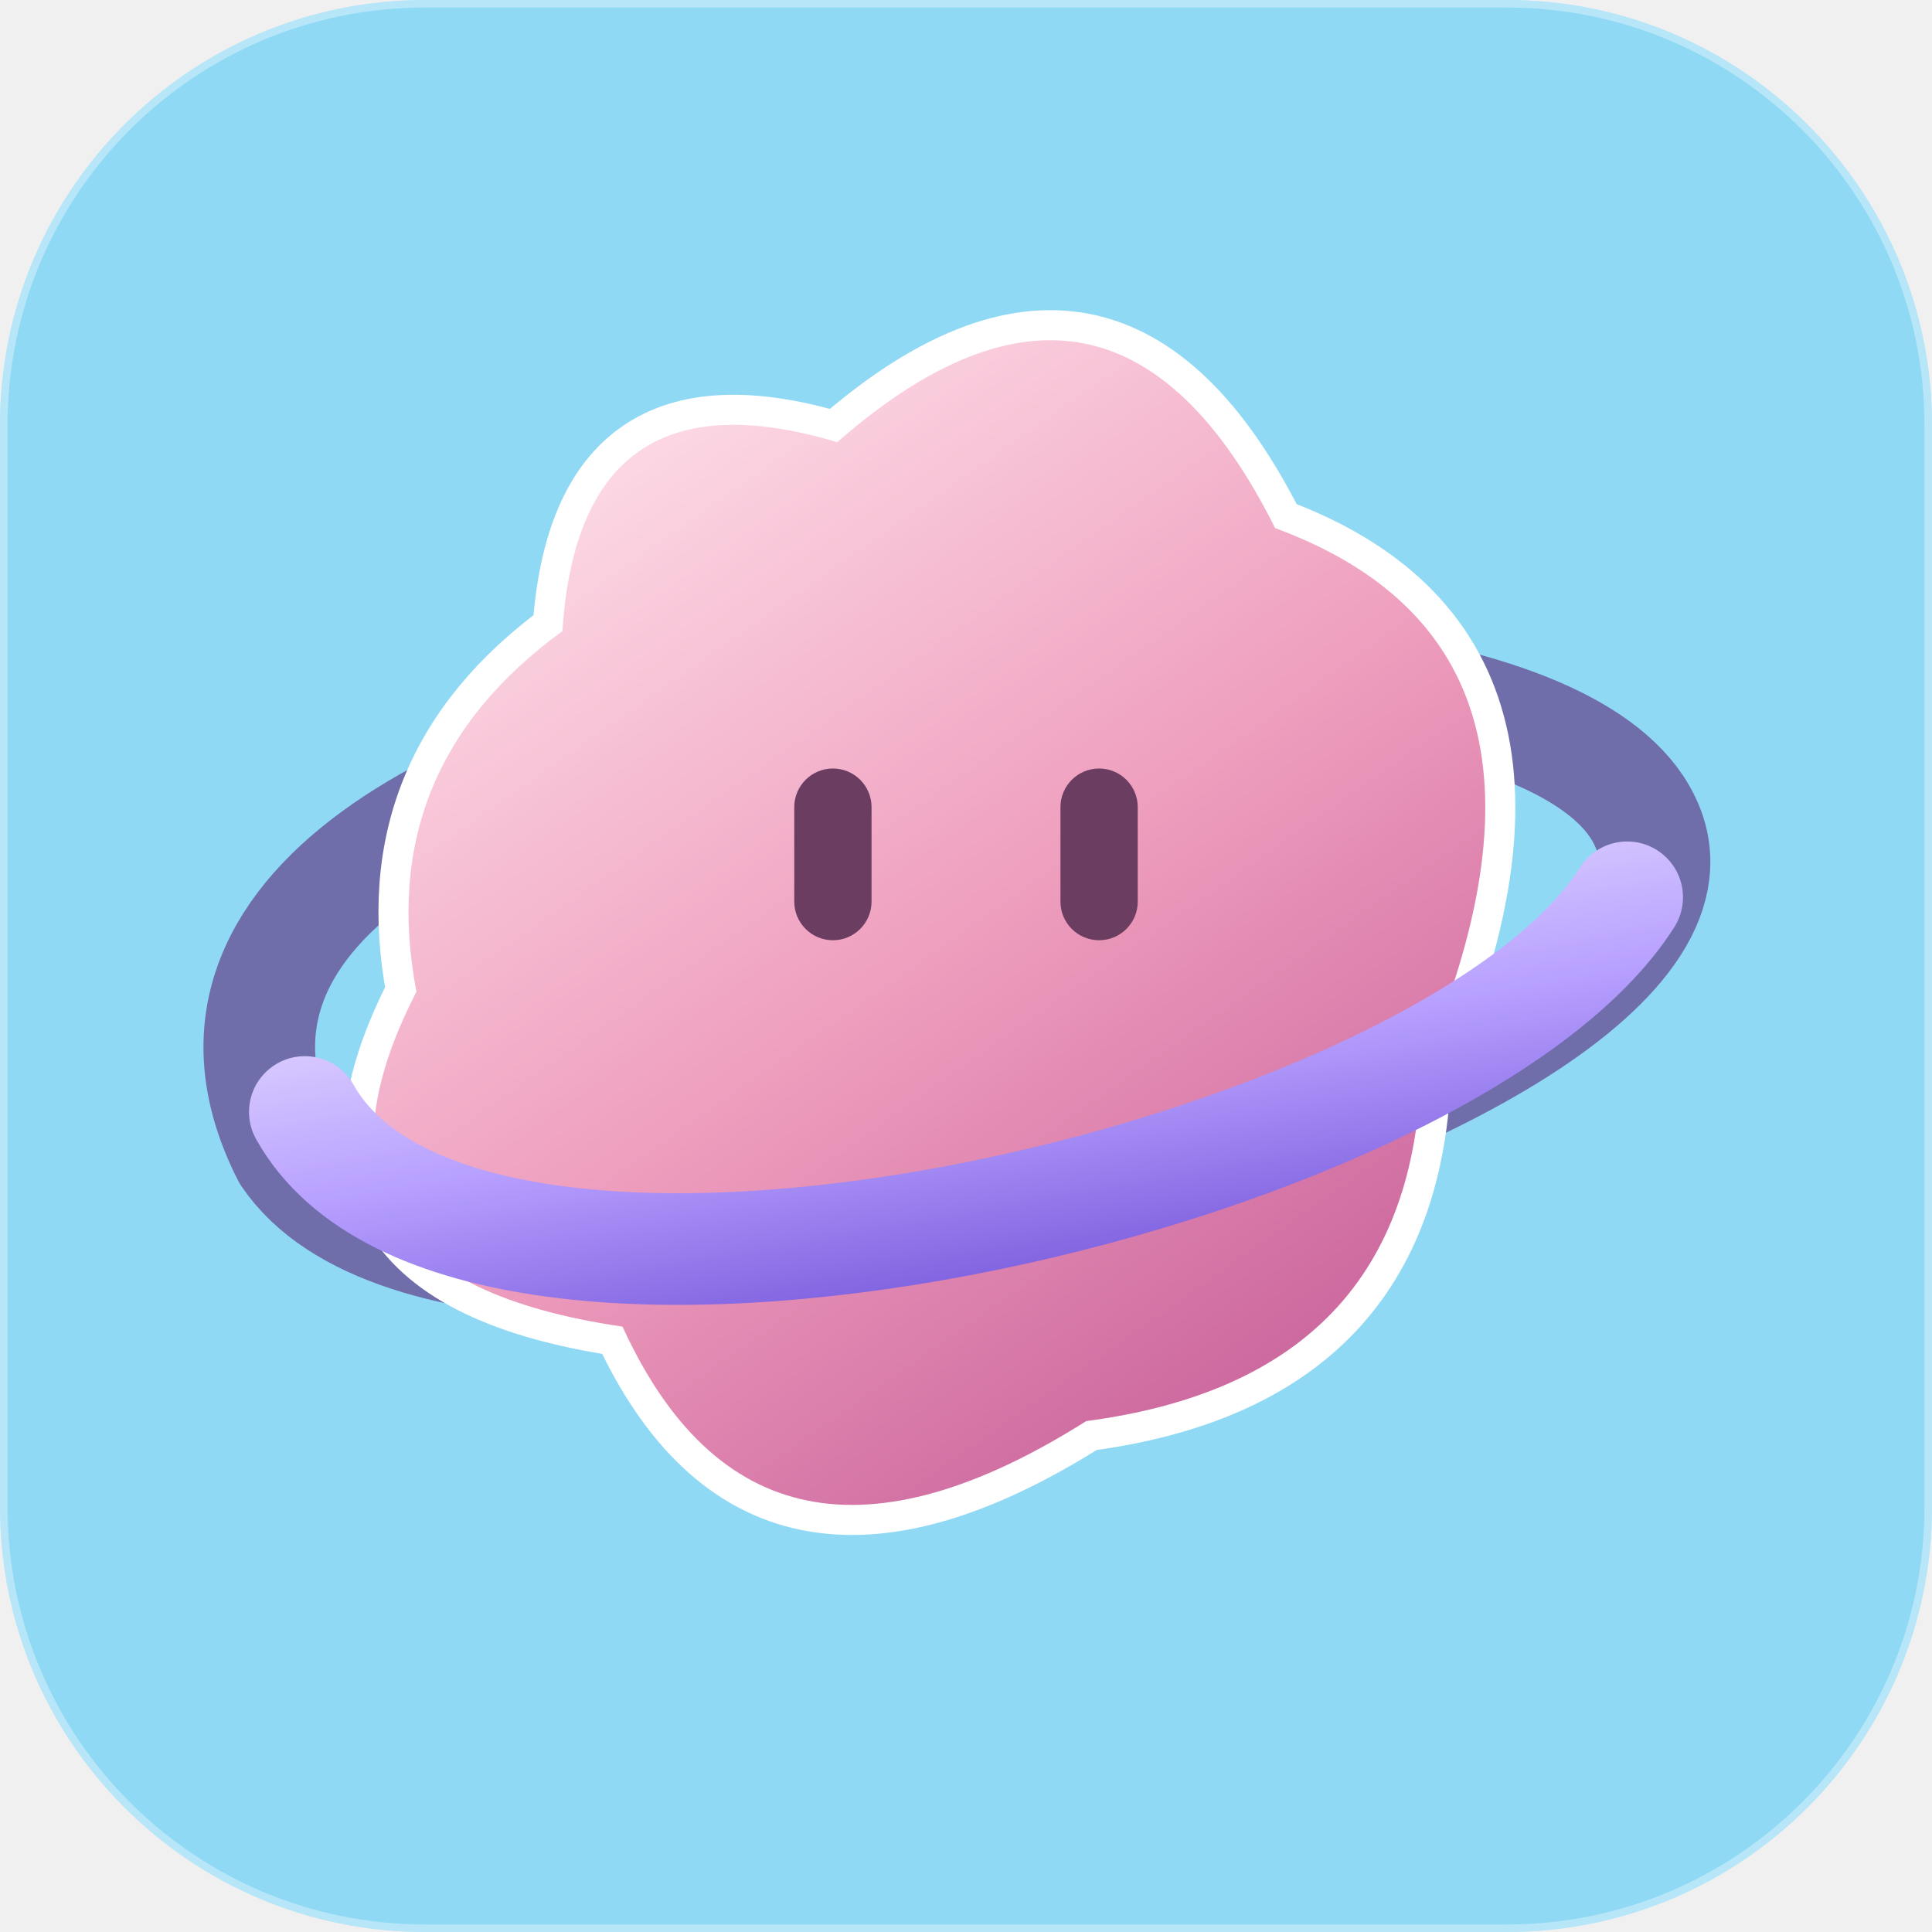
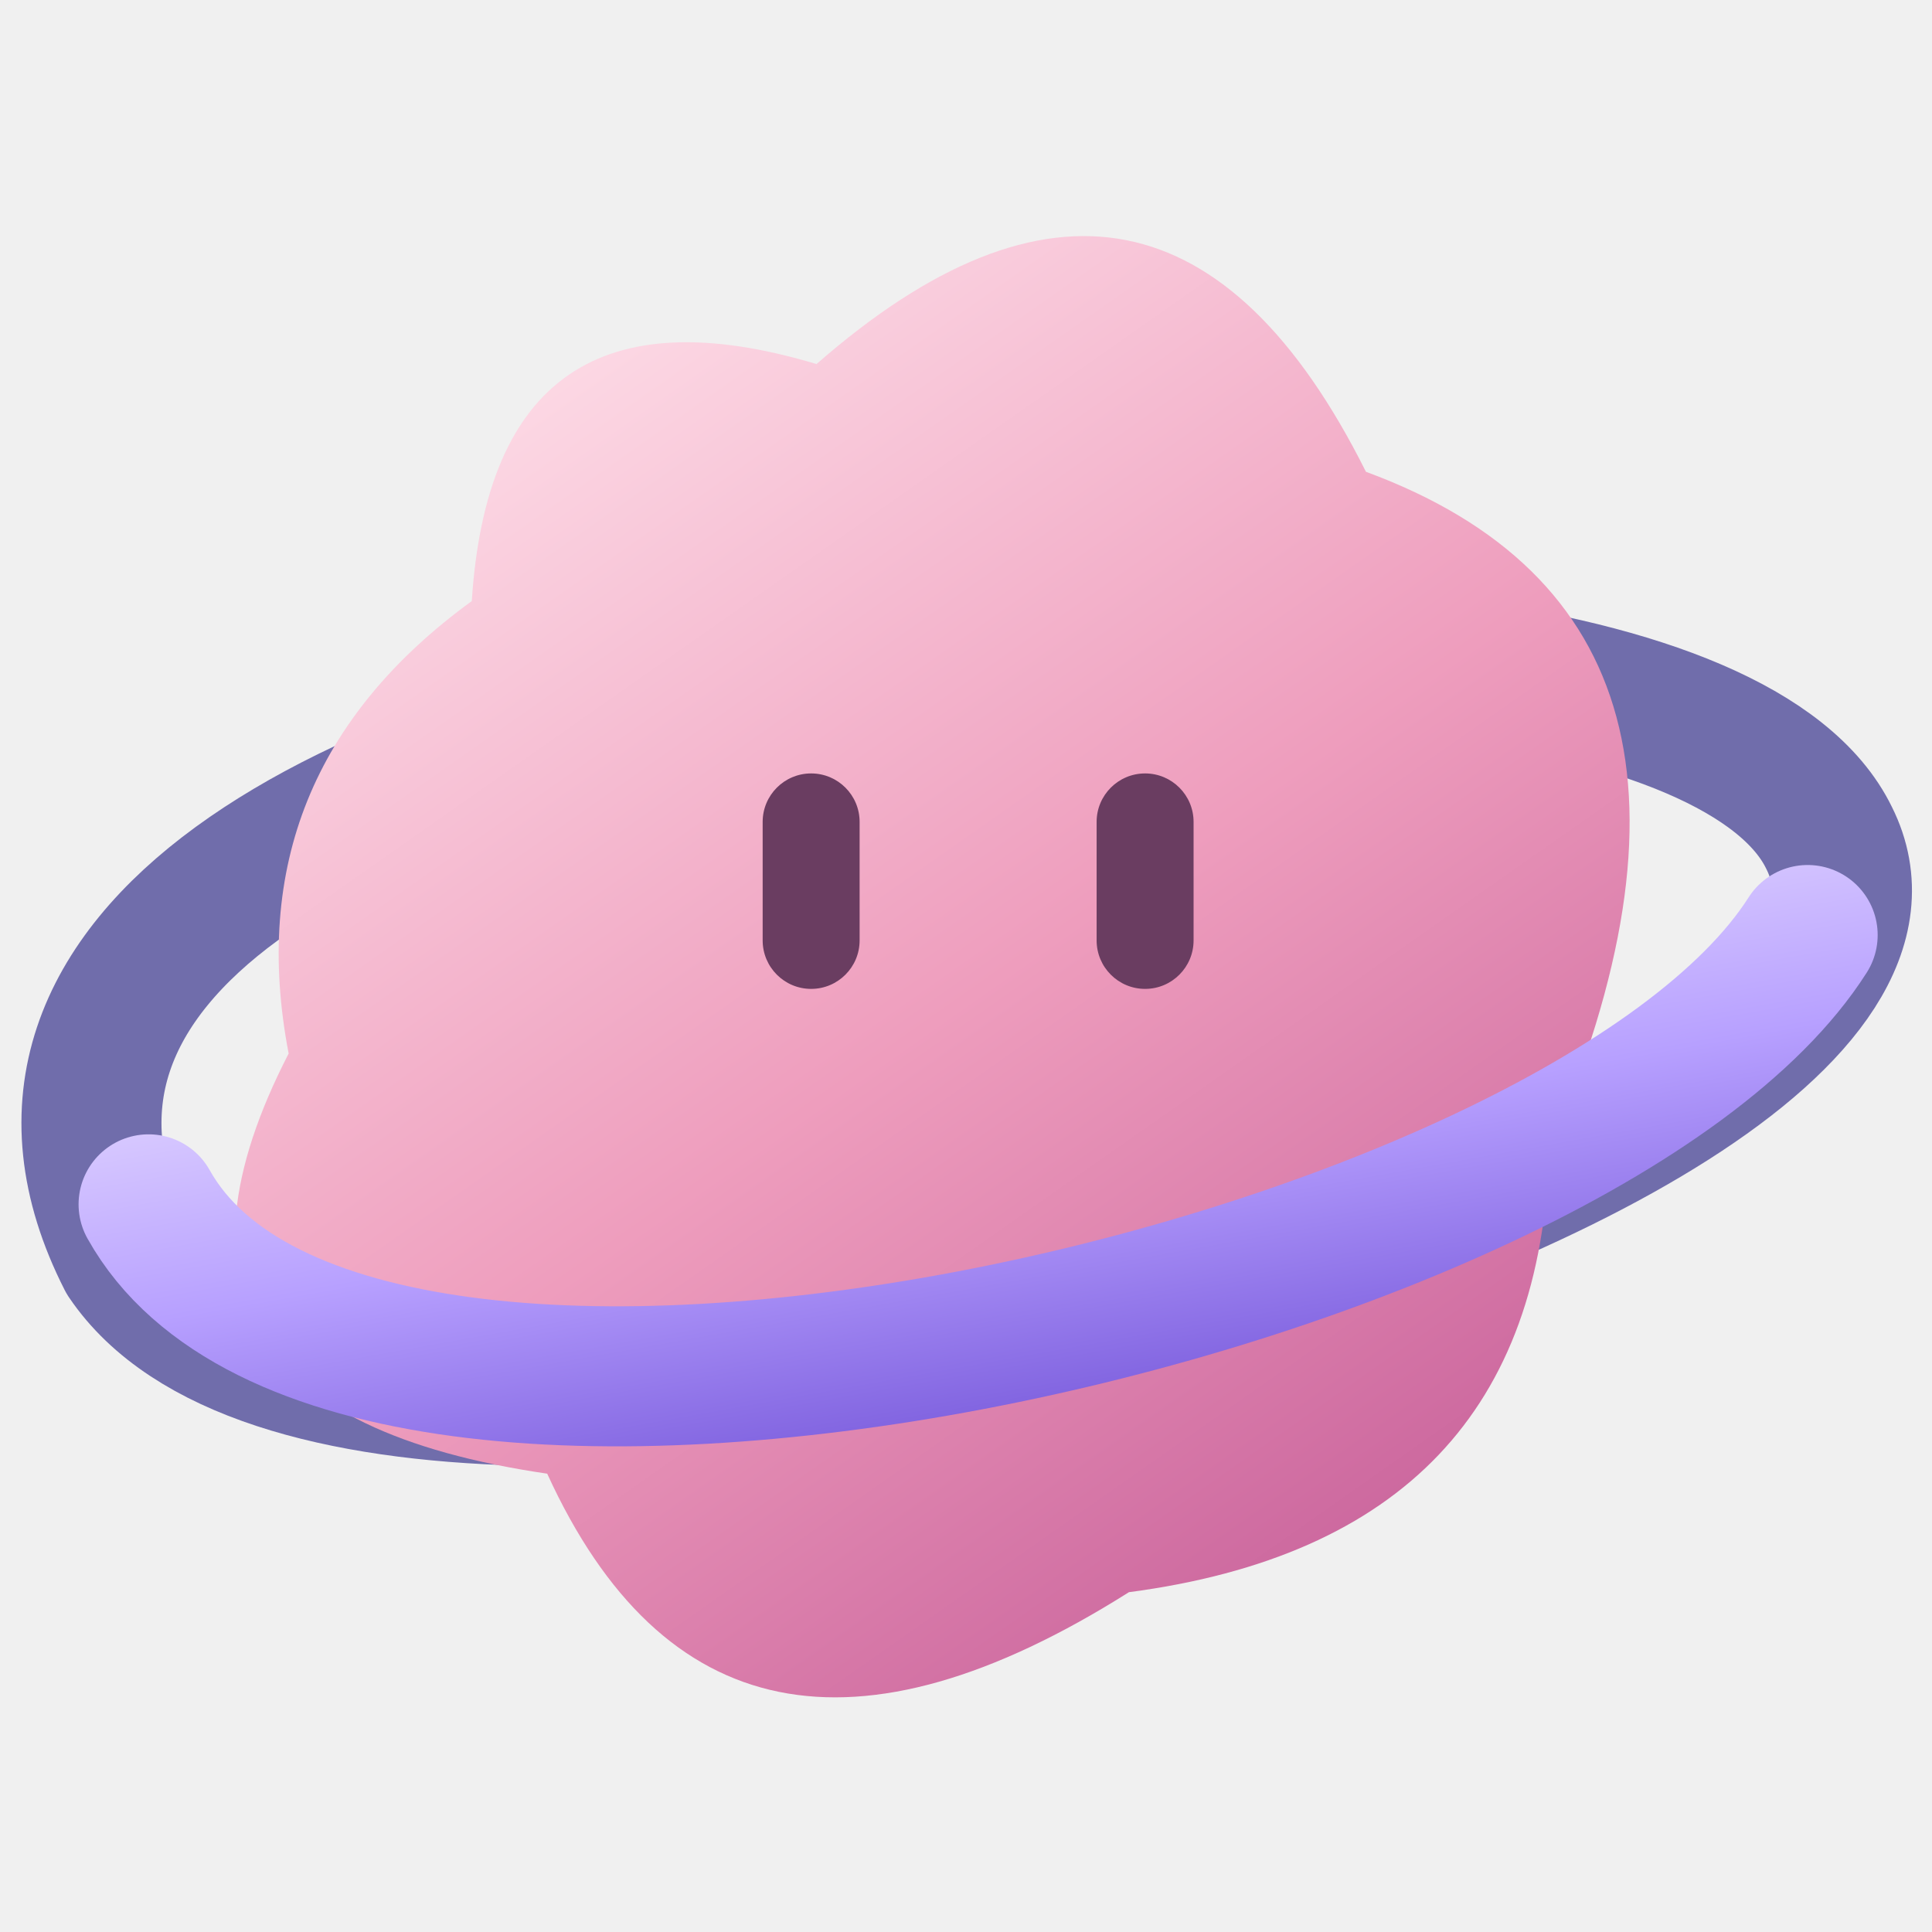
<svg xmlns="http://www.w3.org/2000/svg" width="128" height="128" viewBox="0 0 128 128">
  <defs>
    <linearGradient id="pink" x1="82.3" y1="55.1" x2="174.7" y2="186.8" gradientUnits="userSpaceOnUse">
      <stop stop-color="#FFE4EC" />
      <stop offset="0.52" stop-color="#EE9DBD" />
      <stop offset="1" stop-color="#C45B97" />
    </linearGradient>
    <linearGradient id="lilac" x1="78.7" y1="120" x2="89" y2="177.5" gradientUnits="userSpaceOnUse">
      <stop stop-color="#EEE5FF" />
      <stop offset="0.52" stop-color="#B7A0FF" />
      <stop offset="1" stop-color="#7354D8" />
    </linearGradient>
  </defs>
-   <rect width="128" height="128" rx="28.16" fill="#8FD9F5" />
-   <g transform="translate(64 64) scale(0.56889) translate(-128 -128)">
+   <g transform="translate(64 64) scale(0.71374) translate(-126.875 -122.875)">
    <path d="M49 150C20 93 191 78 207 111C223 143 72 184 49 150Z" stroke="#706DAB" stroke-width="13" stroke-linecap="round" stroke-linejoin="round" fill="none" />
-     <path d="M81 89C82.333 68.333 93 61 113 67C134.333 48.333 151.333 51.667 164 77C189.333 86.333 195 107.333 181 140C180.333 164 167.333 177.667 142 181C116.667 197 98.667 193.333 88 170C60.667 166 52.667 153 64 131C60.667 113.667 66.333 99.667 81 89Z" fill="url(#pink)" stroke="#FFFFFF" stroke-width="7" stroke-linejoin="round" paint-order="stroke" />
+     <path d="M81 89C82.333 68.333 93 61 113 67C134.333 48.333 151.333 51.667 164 77C189.333 86.333 195 107.333 181 140C180.333 164 167.333 177.667 142 181C116.667 197 98.667 193.333 88 170C60.667 166 52.667 153 64 131C60.667 113.667 66.333 99.667 81 89Z" fill="url(#pink)" />
    <path d="M51 145C70 179 184 153 205 120" stroke="url(#lilac)" stroke-width="13" stroke-linecap="round" fill="none" />
    <rect x="108" y="105" width="9" height="20" rx="4.5" fill="#6A3D61" />
    <rect x="139" y="105" width="9" height="20" rx="4.5" fill="#6A3D61" />
  </g>
-   <rect x="0.25" y="0.25" width="127.5" height="127.5" rx="27.91" fill="none" stroke="#FFFFFF" stroke-width="0.5" opacity=".35" />
</svg>
